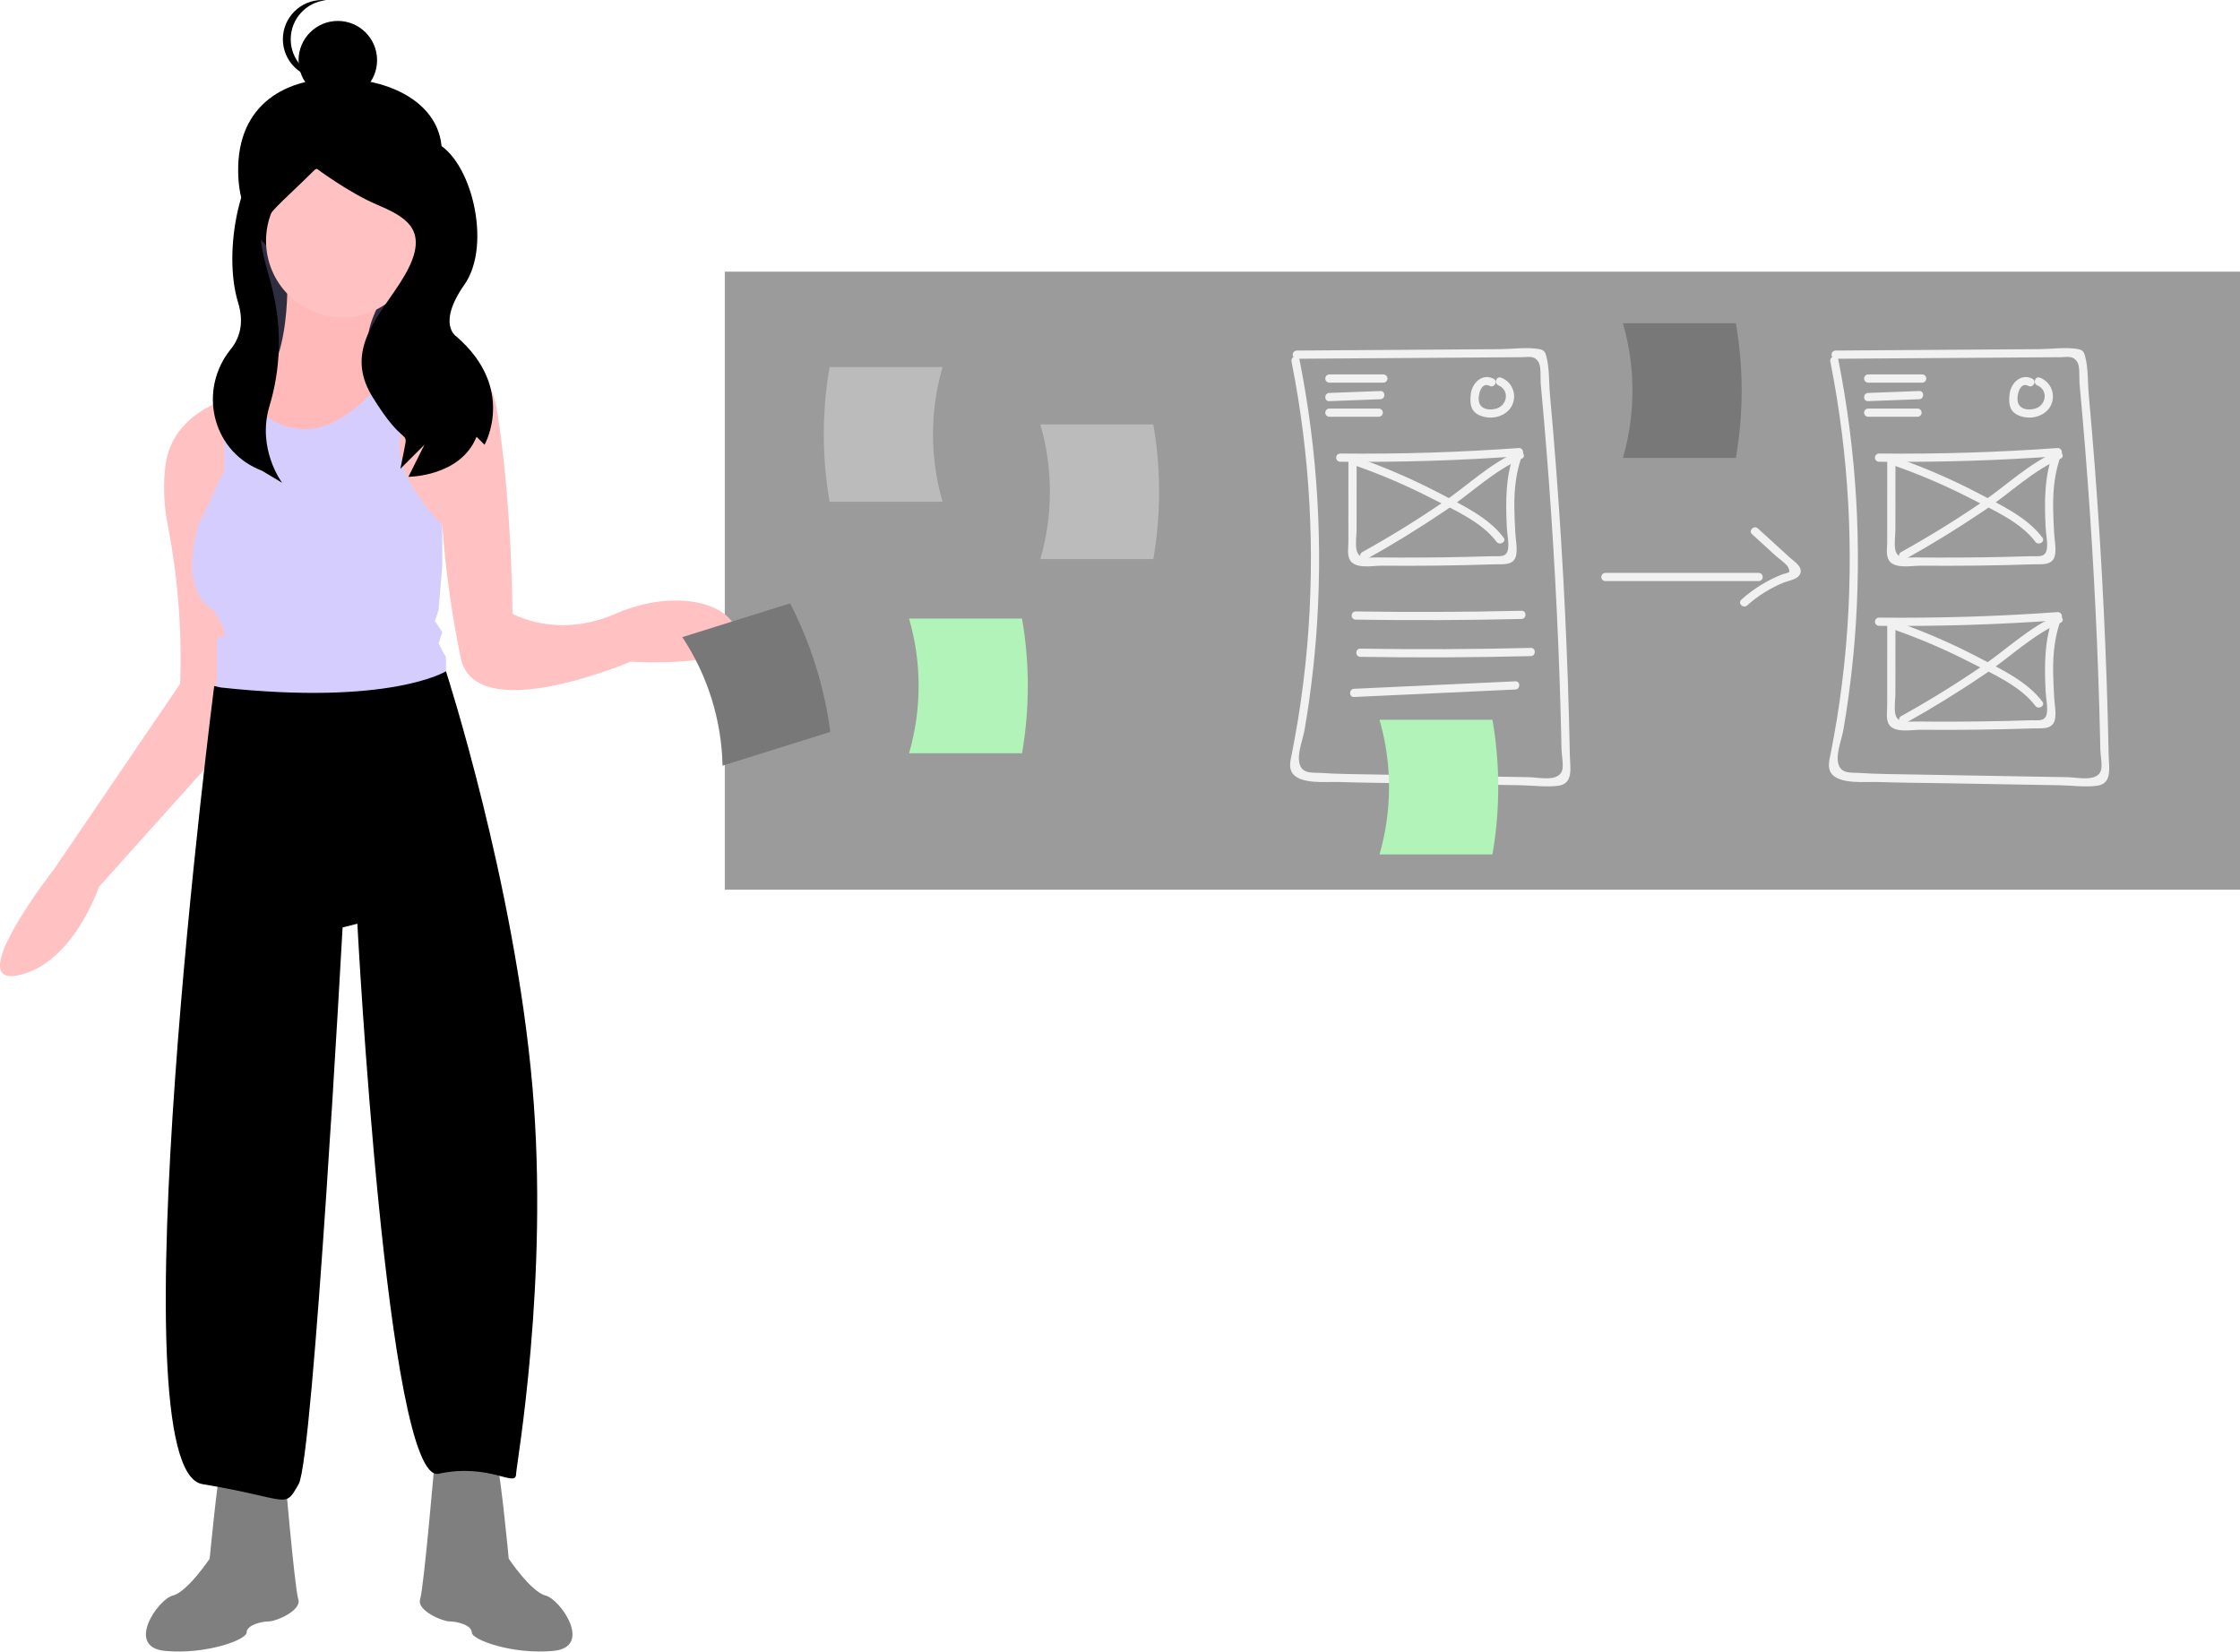
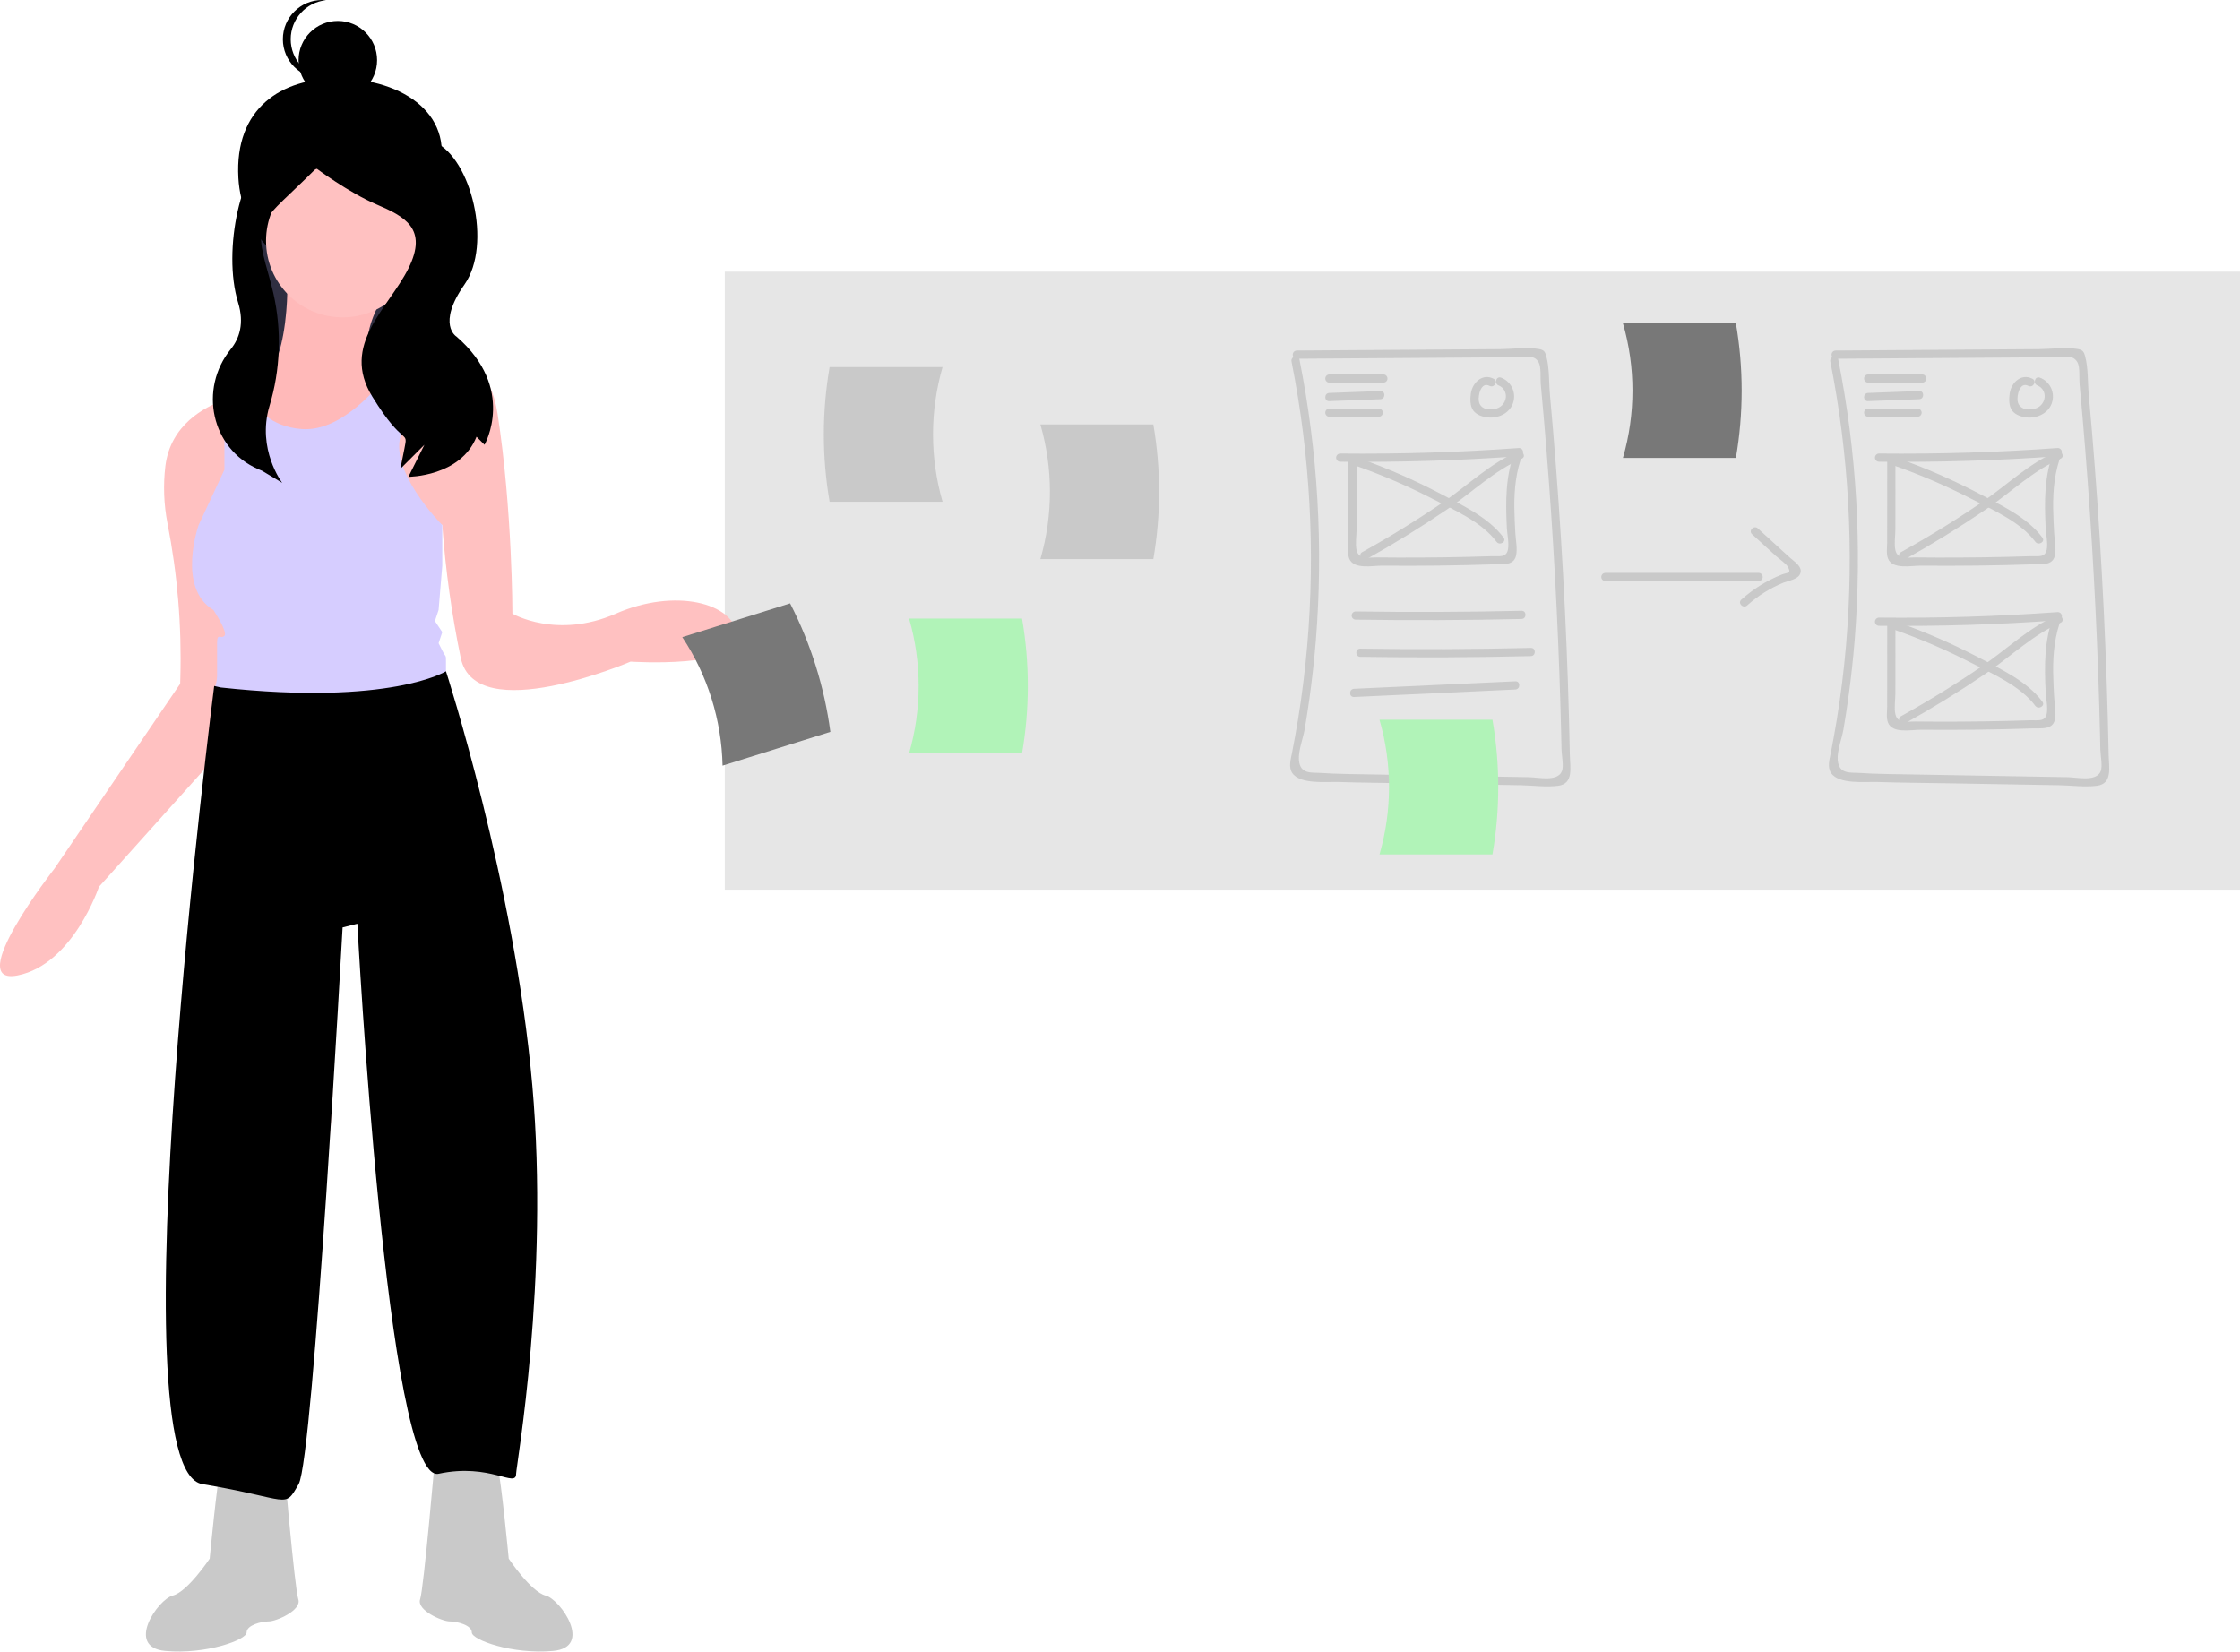
<svg xmlns="http://www.w3.org/2000/svg" width="819px" height="604px" viewBox="0 0 819 604" version="1.1">
  <g id="06-Create-Profile" stroke="none" stroke-width="1" fill="none" fill-rule="evenodd">
-     <g id="Cover2.svg" transform="translate(-735, -503)" fill-rule="nonzero">
-       <g id="Cover2" transform="translate(735, 503)">
+     <g id="Cover2.svg" transform="translate(-115, -54)" fill-rule="nonzero">
+       <g id="Cover2" transform="translate(115, 54)">
        <g id="Board" transform="translate(265, 99.33763)">
-           <rect id="Rectangle" fill="#9B9B9B" x="0" y="0" width="554" height="226" />
-           <path d="M79.621,84.134 L38.317,84.134 C35.499,67.84 35.499,51.182 38.317,34.888 L79.621,34.888 C74.968,50.974 74.968,68.049 79.621,84.134 L79.621,84.134 Z" id="Path" fill="#BBBBBB" />
-           <path d="M115.379,105.112 L156.683,105.112 C159.501,88.818 159.501,72.16 156.683,55.866 L115.379,55.866 C120.032,71.951 120.032,89.026 115.379,105.112 Z" id="Path" fill="#BBBBBB" />
-           <path d="M207.214,32.865 C213.998,67.046 215.929,102.013 212.951,136.733 C212.168,145.774 211.049,154.776 209.596,163.74 C208.933,167.815 208.177,171.871 207.401,175.926 C206.957,178.25 206.024,181.143 207.485,183.33 C210.331,187.589 220.082,186.478 224.38,186.617 C233.319,186.906 242.272,186.955 251.215,187.111 L278.12,187.58 L291.074,187.806 C295.488,187.883 300.322,188.568 304.701,188.003 C310.464,187.26 309.06,181.225 308.973,176.74 C308.8,167.876 308.564,159.013 308.264,150.151 C307.075,115.034 304.886,79.97 301.697,44.959 C301.291,40.492 301.545,35.148 300.341,30.829 C299.855,29.083 299.371,28.578 297.475,28.265 C293.131,27.546 287.955,28.303 283.56,28.334 L268.866,28.436 L209.107,28.852 C208.299,28.88 207.658,29.543 207.658,30.352 C207.658,31.16 208.299,31.824 209.107,31.852 L258.089,31.511 L279.642,31.361 L291.398,31.279 C293.814,31.262 296.072,30.531 297.587,33.189 C298.546,34.871 298.153,39.077 298.336,41.035 C301.263,72.423 303.386,103.873 304.705,135.384 C305.034,143.259 305.314,151.135 305.543,159.013 C305.638,162.295 305.725,165.578 305.803,168.861 C305.849,170.831 305.893,172.801 305.933,174.771 C305.975,176.802 306.816,180.784 306.078,182.65 C304.505,186.63 297.493,184.918 294.063,184.859 L282.106,184.65 L258.191,184.232 L234.275,183.815 C230.321,183.746 226.362,183.716 222.411,183.547 C221.1,183.491 219.787,183.429 218.478,183.335 C214.58,183.058 210.383,183.979 209.92,178.592 C209.634,175.267 211.452,170.682 212.02,167.356 C212.661,163.601 213.244,159.835 213.768,156.061 C214.747,149.009 215.528,141.934 216.11,134.835 C218.856,100.466 216.836,65.883 210.107,32.067 C209.733,30.175 206.84,30.976 207.214,32.865 L207.214,32.865 Z" id="Path" fill="#F1F1F1" />
-           <path d="M404.214,32.865 C410.998,67.046 412.929,102.013 409.951,136.733 C409.168,145.774 408.049,154.776 406.596,163.74 C405.933,167.815 405.177,171.871 404.401,175.926 C403.957,178.25 403.024,181.143 404.485,183.33 C407.331,187.589 417.082,186.478 421.38,186.617 C430.319,186.906 439.272,186.955 448.215,187.111 L475.12,187.58 L488.074,187.806 C492.488,187.883 497.322,188.568 501.701,188.003 C507.464,187.26 506.06,181.225 505.973,176.74 C505.8,167.876 505.564,159.013 505.264,150.151 C504.075,115.034 501.886,79.97 498.697,44.959 C498.291,40.492 498.545,35.148 497.341,30.829 C496.855,29.083 496.371,28.578 494.475,28.265 C490.131,27.546 484.955,28.303 480.56,28.334 L465.866,28.436 L406.107,28.852 C405.299,28.88 404.658,29.543 404.658,30.352 C404.658,31.16 405.299,31.824 406.107,31.852 L455.089,31.511 L476.642,31.361 L488.398,31.279 C490.814,31.262 493.072,30.531 494.587,33.189 C495.546,34.871 495.153,39.077 495.336,41.035 C498.263,72.423 500.386,103.873 501.705,135.384 C502.034,143.259 502.314,151.135 502.543,159.013 C502.638,162.295 502.725,165.578 502.803,168.861 C502.849,170.831 502.893,172.801 502.933,174.771 C502.975,176.802 503.816,180.784 503.078,182.65 C501.505,186.63 494.493,184.918 491.063,184.859 L479.106,184.65 L455.191,184.232 L431.275,183.815 C427.321,183.746 423.362,183.716 419.411,183.547 C418.1,183.491 416.787,183.429 415.478,183.335 C411.58,183.058 407.383,183.979 406.92,178.592 C406.634,175.267 408.452,170.682 409.02,167.356 C409.661,163.601 410.244,159.835 410.768,156.061 C411.747,149.009 412.528,141.934 413.11,134.835 C415.856,100.466 413.836,65.883 407.107,32.067 C406.733,30.175 403.84,30.976 404.214,32.865 L404.214,32.865 Z" id="Path" fill="#F1F1F1" />
-           <path d="M221.008,40.587 L240.85,40.587 C241.659,40.559 242.299,39.895 242.299,39.087 C242.299,38.278 241.659,37.615 240.85,37.587 L221.008,37.587 C220.2,37.615 219.559,38.278 219.559,39.087 C219.559,39.895 220.2,40.559 221.008,40.587 L221.008,40.587 Z" id="Path" fill="#F1F1F1" />
-           <path d="M221.007,47.354 L239.71,46.647 C241.634,46.574 241.644,43.574 239.71,43.647 L221.007,44.354 C219.082,44.427 219.073,47.427 221.007,47.354 Z" id="Path" fill="#F1F1F1" />
-           <path d="M221.008,53.059 L239.15,53.059 C239.958,53.031 240.599,52.368 240.599,51.559 C240.599,50.75 239.958,50.087 239.15,50.059 L221.008,50.059 C220.2,50.087 219.559,50.75 219.559,51.559 C219.559,52.368 220.2,53.031 221.008,53.059 L221.008,53.059 Z" id="Path" fill="#F1F1F1" />
-           <path d="M281.127,39.178 C277.055,37.053 273.359,40.547 272.786,44.539 C272.505,46.491 272.445,49.159 273.688,50.817 C274.958,52.51 277.401,53.22 279.429,53.345 C283.301,53.584 287.422,51.424 288.374,47.458 C289.304,43.812 287.33,40.052 283.8,38.747 C281.972,38.114 281.187,41.011 283.003,41.64 C284.732,42.359 285.778,44.134 285.57,45.995 C285.325,48.136 283.687,49.854 281.56,50.201 C279.084,50.77 276.182,50.159 275.704,47.366 C275.345,45.276 276.48,40.134 279.613,41.769 C281.322,42.661 282.841,40.073 281.127,39.178 L281.127,39.178 Z" id="Path" fill="#F1F1F1" />
-           <path d="M418.008,40.587 L437.85,40.587 C438.659,40.559 439.299,39.895 439.299,39.087 C439.299,38.278 438.659,37.615 437.85,37.587 L418.008,37.587 C417.2,37.615 416.559,38.278 416.559,39.087 C416.559,39.895 417.2,40.559 418.008,40.587 L418.008,40.587 Z" id="Path" fill="#F1F1F1" />
-           <path d="M418.007,47.354 L436.71,46.647 C438.634,46.574 438.644,43.574 436.71,43.647 L418.007,44.354 C416.082,44.427 416.073,47.427 418.007,47.354 Z" id="Path" fill="#F1F1F1" />
-           <path d="M418.008,53.059 L436.15,53.059 C436.958,53.031 437.599,52.368 437.599,51.559 C437.599,50.75 436.958,50.087 436.15,50.059 L418.008,50.059 C417.2,50.087 416.559,50.75 416.559,51.559 C416.559,52.368 417.2,53.031 418.008,53.059 L418.008,53.059 Z" id="Path" fill="#F1F1F1" />
-           <path d="M478.127,39.178 C474.055,37.053 470.359,40.547 469.786,44.539 C469.505,46.491 469.445,49.159 470.688,50.817 C471.958,52.51 474.401,53.22 476.429,53.345 C480.301,53.584 484.422,51.424 485.374,47.458 C486.304,43.812 484.33,40.052 480.8,38.747 C478.972,38.114 478.187,41.011 480.003,41.64 C481.732,42.359 482.778,44.134 482.57,45.995 C482.325,48.136 480.687,49.854 478.56,50.201 C476.084,50.77 473.182,50.159 472.704,47.366 C472.345,45.276 473.48,40.134 476.613,41.769 C478.322,42.661 479.841,40.073 478.127,39.178 L478.127,39.178 Z" id="Path" fill="#F1F1F1" />
-           <path d="M224.976,69.511 C246.802,69.74 268.605,69.066 290.386,67.489 L288.939,65.59 C285.374,74.624 285.472,84.146 285.945,93.703 C286.063,96.097 286.814,99.326 286.329,101.698 C285.718,104.68 283.04,103.967 280.378,104.053 C274.513,104.243 268.647,104.379 262.779,104.462 C257.238,104.54 251.697,104.571 246.155,104.554 C243.547,104.546 240.939,104.528 238.331,104.499 C235.269,104.465 231.788,105.354 230.997,101.807 C230.491,99.535 231.001,96.546 231.002,94.21 L231.008,85.663 L231.019,68.569 C230.991,67.761 230.328,67.12 229.519,67.12 C228.711,67.12 228.047,67.761 228.019,68.569 L228.005,89.462 L227.999,98.958 C227.998,100.844 227.606,103.123 228.31,104.914 C229.93,109.033 236.931,107.488 240.287,107.519 C247.132,107.582 253.978,107.571 260.824,107.488 C267.669,107.405 274.513,107.249 281.355,107.021 C284.303,106.923 288.382,107.594 289.276,103.958 C289.903,101.41 289.172,98.086 289.038,95.486 C288.886,92.517 288.722,89.549 288.682,86.576 C288.589,79.635 289.269,72.883 291.832,66.388 C291.954,65.937 291.859,65.455 291.576,65.083 C291.293,64.711 290.853,64.492 290.386,64.489 C268.616,66.066 246.813,66.74 224.976,66.511 C224.168,66.539 223.527,67.202 223.527,68.011 C223.527,68.819 224.168,69.483 224.976,69.511 L224.976,69.511 Z" id="Path" fill="#F1F1F1" />
-           <path d="M231.196,71.141 C240.539,74.447 249.647,78.381 258.46,82.914 C266.366,87 276.717,91.464 282.158,98.766 C283.298,100.297 285.903,98.803 284.748,97.252 C279.192,89.795 269.626,85.407 261.591,81.168 C252.047,76.16 242.156,71.842 231.994,68.248 C230.172,67.599 229.388,70.497 231.196,71.141 L231.196,71.141 Z" id="Path" fill="#F1F1F1" />
-           <path d="M289.876,65.798 C279.962,70.038 271.563,78.205 262.704,84.257 C253.114,90.808 243.239,96.905 233.079,102.547 C231.393,103.488 232.904,106.08 234.593,105.137 C244.732,99.475 254.607,93.379 264.218,86.848 C273.076,80.797 281.479,72.627 291.39,68.389 C293.16,67.632 291.633,65.047 289.876,65.798 L289.876,65.798 Z" id="Path" fill="#F1F1F1" />
-           <path d="M421.976,69.511 C443.802,69.74 465.605,69.066 487.386,67.489 L485.939,65.59 C482.374,74.624 482.472,84.146 482.945,93.703 C483.063,96.097 483.814,99.326 483.329,101.698 C482.718,104.68 480.04,103.967 477.378,104.053 C471.513,104.243 465.647,104.379 459.779,104.462 C454.238,104.54 448.697,104.571 443.155,104.554 C440.547,104.546 437.939,104.528 435.331,104.499 C432.269,104.465 428.788,105.354 427.997,101.807 C427.491,99.535 428.001,96.546 428.002,94.21 L428.008,85.663 L428.019,68.569 C427.991,67.761 427.328,67.12 426.519,67.12 C425.711,67.12 425.047,67.761 425.019,68.569 L425.005,89.462 L424.999,98.958 C424.998,100.844 424.606,103.123 425.31,104.914 C426.93,109.033 433.931,107.488 437.287,107.519 C444.132,107.582 450.978,107.571 457.824,107.488 C464.669,107.405 471.513,107.249 478.355,107.021 C481.303,106.923 485.382,107.594 486.276,103.958 C486.903,101.41 486.172,98.086 486.038,95.486 C485.886,92.517 485.722,89.549 485.682,86.576 C485.589,79.635 486.269,72.883 488.832,66.388 C488.954,65.937 488.859,65.455 488.576,65.083 C488.293,64.711 487.853,64.492 487.386,64.489 C465.616,66.066 443.813,66.74 421.976,66.511 C421.168,66.539 420.527,67.202 420.527,68.011 C420.527,68.819 421.168,69.483 421.976,69.511 L421.976,69.511 Z" id="Path" fill="#F1F1F1" />
-           <path d="M428.196,71.141 C437.539,74.447 446.647,78.381 455.46,82.914 C463.366,87 473.717,91.464 479.158,98.766 C480.298,100.297 482.903,98.803 481.748,97.252 C476.192,89.795 466.626,85.407 458.591,81.168 C449.047,76.16 439.156,71.842 428.994,68.248 C427.172,67.599 426.388,70.497 428.196,71.141 L428.196,71.141 Z" id="Path" fill="#F1F1F1" />
-           <path d="M486.876,65.798 C476.962,70.038 468.563,78.205 459.704,84.257 C450.114,90.808 440.239,96.905 430.079,102.547 C428.393,103.488 429.904,106.08 431.593,105.137 C441.732,99.475 451.607,93.379 461.218,86.848 C470.076,80.797 478.479,72.627 488.39,68.389 C490.16,67.632 488.633,65.047 486.876,65.798 L486.876,65.798 Z" id="Path" fill="#F1F1F1" />
-           <path d="M421.976,129.511 C443.802,129.74 465.605,129.066 487.386,127.489 L485.939,125.59 C482.374,134.624 482.472,144.146 482.945,153.703 C483.063,156.097 483.814,159.326 483.329,161.698 C482.718,164.68 480.04,163.967 477.378,164.053 C471.513,164.243 465.647,164.379 459.779,164.462 C454.238,164.54 448.697,164.571 443.155,164.554 C440.547,164.546 437.939,164.528 435.331,164.499 C432.269,164.465 428.788,165.354 427.997,161.807 C427.491,159.535 428.001,156.546 428.002,154.21 L428.008,145.663 L428.019,128.569 C427.991,127.761 427.328,127.12 426.519,127.12 C425.711,127.12 425.047,127.761 425.019,128.569 L425.005,149.462 L424.999,158.958 C424.998,160.844 424.606,163.123 425.31,164.914 C426.93,169.033 433.931,167.488 437.287,167.519 C444.132,167.582 450.978,167.571 457.824,167.488 C464.669,167.405 471.513,167.249 478.355,167.021 C481.303,166.923 485.382,167.594 486.276,163.958 C486.903,161.41 486.172,158.086 486.038,155.486 C485.886,152.517 485.722,149.549 485.682,146.576 C485.589,139.636 486.269,132.883 488.832,126.388 C488.954,125.937 488.859,125.455 488.576,125.083 C488.293,124.711 487.853,124.492 487.386,124.489 C465.616,126.066 443.813,126.74 421.976,126.511 C421.168,126.539 420.527,127.202 420.527,128.011 C420.527,128.819 421.168,129.483 421.976,129.511 L421.976,129.511 Z" id="Path" fill="#F1F1F1" />
-           <path d="M428.196,131.141 C437.539,134.447 446.647,138.381 455.46,142.914 C463.366,147 473.717,151.464 479.158,158.766 C480.298,160.297 482.903,158.803 481.748,157.252 C476.192,149.795 466.626,145.407 458.591,141.168 C449.047,136.16 439.156,131.842 428.994,128.248 C427.172,127.599 426.388,130.497 428.196,131.141 Z" id="Path" fill="#F1F1F1" />
-           <path d="M486.876,125.798 C476.962,130.038 468.563,138.205 459.704,144.257 C450.114,150.808 440.239,156.905 430.079,162.547 C428.393,163.488 429.904,166.08 431.593,165.137 C441.732,159.475 451.607,153.379 461.218,146.848 C470.076,140.797 478.479,132.627 488.39,128.389 C490.16,127.632 488.633,125.047 486.876,125.798 L486.876,125.798 Z" id="Path" fill="#F1F1F1" />
-           <path d="M230.647,127.249 C250.87,127.557 271.092,127.476 291.313,127.007 C293.24,126.963 293.247,123.963 291.313,124.007 C271.093,124.476 250.871,124.557 230.647,124.249 C229.839,124.277 229.198,124.941 229.198,125.749 C229.198,126.558 229.839,127.221 230.647,127.249 Z" id="Path" fill="#F1F1F1" />
-           <path d="M232.348,140.851 C253.137,141.182 273.926,141.093 294.714,140.583 C296.641,140.536 296.649,137.535 294.714,137.583 C273.928,138.093 253.14,138.182 232.348,137.851 C230.417,137.82 230.416,140.82 232.348,140.851 Z" id="Path" fill="#F1F1F1" />
-           <path d="M230.072,155.537 L289.038,152.799 C290.96,152.709 290.971,149.709 289.038,149.799 L230.072,152.537 C228.15,152.626 228.139,155.627 230.072,155.537 Z" id="Path" fill="#F1F1F1" />
-           <path d="M321.921,113.154 L378.047,113.154 C378.855,113.126 379.496,112.462 379.496,111.654 C379.496,110.845 378.855,110.182 378.047,110.154 L321.921,110.154 C321.113,110.182 320.472,110.845 320.472,111.654 C320.472,112.462 321.113,113.126 321.921,113.154 L321.921,113.154 Z" id="Path" fill="#F1F1F1" />
-           <path d="M375.588,96.002 L384.357,104.006 C385.36,104.921 388.119,106.811 388.742,108.008 C390.03,110.483 388.646,109.918 386.438,110.776 C381.014,112.934 376.015,116.038 371.675,119.943 C370.223,121.222 372.352,123.337 373.796,122.064 C377.755,118.507 382.302,115.665 387.236,113.668 C389.005,112.969 392.361,112.559 393.202,110.452 C394.23,107.873 390.954,105.97 389.402,104.553 L377.71,93.881 C376.286,92.581 374.159,94.697 375.588,96.002 L375.588,96.002 Z" id="Path" fill="#F1F1F1" />
+           <rect id="Rectangle" fill="#E6E6E6" x="0" y="0" width="554" height="226" />
+           <path d="M79.621,84.134 L38.317,84.134 C35.499,67.84 35.499,51.182 38.317,34.888 L79.621,34.888 C74.968,50.974 74.968,68.049 79.621,84.134 L79.621,84.134 Z" id="Path" fill="#C9C9C9" />
+           <path d="M115.379,105.112 L156.683,105.112 C159.501,88.818 159.501,72.16 156.683,55.866 L115.379,55.866 C120.032,71.951 120.032,89.026 115.379,105.112 Z" id="Path" fill="#C9C9C9" />
+           <path d="M207.214,32.865 C213.998,67.046 215.929,102.013 212.951,136.733 C212.168,145.774 211.049,154.776 209.596,163.74 C208.933,167.815 208.177,171.871 207.401,175.926 C206.957,178.25 206.024,181.143 207.485,183.33 C210.331,187.589 220.082,186.478 224.38,186.617 C233.319,186.906 242.272,186.955 251.215,187.111 L278.12,187.58 L291.074,187.806 C295.488,187.883 300.322,188.568 304.701,188.003 C310.464,187.26 309.06,181.225 308.973,176.74 C308.8,167.876 308.564,159.013 308.264,150.151 C307.075,115.034 304.886,79.97 301.697,44.959 C301.291,40.492 301.545,35.148 300.341,30.829 C299.855,29.083 299.371,28.578 297.475,28.265 C293.131,27.546 287.955,28.303 283.56,28.334 L268.866,28.436 L209.107,28.852 C208.299,28.88 207.658,29.543 207.658,30.352 C207.658,31.16 208.299,31.824 209.107,31.852 L258.089,31.511 L279.642,31.361 L291.398,31.279 C293.814,31.262 296.072,30.531 297.587,33.189 C298.546,34.871 298.153,39.077 298.336,41.035 C301.263,72.423 303.386,103.873 304.705,135.384 C305.034,143.259 305.314,151.135 305.543,159.013 C305.638,162.295 305.725,165.578 305.803,168.861 C305.849,170.831 305.893,172.801 305.933,174.771 C305.975,176.802 306.816,180.784 306.078,182.65 C304.505,186.63 297.493,184.918 294.063,184.859 L282.106,184.65 L258.191,184.232 L234.275,183.815 C230.321,183.746 226.362,183.716 222.411,183.547 C221.1,183.491 219.787,183.429 218.478,183.335 C214.58,183.058 210.383,183.979 209.92,178.592 C209.634,175.267 211.452,170.682 212.02,167.356 C212.661,163.601 213.244,159.835 213.768,156.061 C214.747,149.009 215.528,141.934 216.11,134.835 C218.856,100.466 216.836,65.883 210.107,32.067 C209.733,30.175 206.84,30.976 207.214,32.865 L207.214,32.865 Z" id="Path" fill="#C9C9C9" />
+           <path d="M404.214,32.865 C410.998,67.046 412.929,102.013 409.951,136.733 C409.168,145.774 408.049,154.776 406.596,163.74 C405.933,167.815 405.177,171.871 404.401,175.926 C403.957,178.25 403.024,181.143 404.485,183.33 C407.331,187.589 417.082,186.478 421.38,186.617 C430.319,186.906 439.272,186.955 448.215,187.111 L475.12,187.58 L488.074,187.806 C492.488,187.883 497.322,188.568 501.701,188.003 C507.464,187.26 506.06,181.225 505.973,176.74 C505.8,167.876 505.564,159.013 505.264,150.151 C504.075,115.034 501.886,79.97 498.697,44.959 C498.291,40.492 498.545,35.148 497.341,30.829 C496.855,29.083 496.371,28.578 494.475,28.265 C490.131,27.546 484.955,28.303 480.56,28.334 L465.866,28.436 L406.107,28.852 C405.299,28.88 404.658,29.543 404.658,30.352 C404.658,31.16 405.299,31.824 406.107,31.852 L455.089,31.511 L476.642,31.361 L488.398,31.279 C490.814,31.262 493.072,30.531 494.587,33.189 C495.546,34.871 495.153,39.077 495.336,41.035 C498.263,72.423 500.386,103.873 501.705,135.384 C502.034,143.259 502.314,151.135 502.543,159.013 C502.638,162.295 502.725,165.578 502.803,168.861 C502.849,170.831 502.893,172.801 502.933,174.771 C502.975,176.802 503.816,180.784 503.078,182.65 C501.505,186.63 494.493,184.918 491.063,184.859 L479.106,184.65 L455.191,184.232 L431.275,183.815 C427.321,183.746 423.362,183.716 419.411,183.547 C418.1,183.491 416.787,183.429 415.478,183.335 C411.58,183.058 407.383,183.979 406.92,178.592 C406.634,175.267 408.452,170.682 409.02,167.356 C409.661,163.601 410.244,159.835 410.768,156.061 C411.747,149.009 412.528,141.934 413.11,134.835 C415.856,100.466 413.836,65.883 407.107,32.067 C406.733,30.175 403.84,30.976 404.214,32.865 L404.214,32.865 Z" id="Path" fill="#C9C9C9" />
+           <path d="M221.008,40.587 L240.85,40.587 C241.659,40.559 242.299,39.895 242.299,39.087 C242.299,38.278 241.659,37.615 240.85,37.587 L221.008,37.587 C220.2,37.615 219.559,38.278 219.559,39.087 C219.559,39.895 220.2,40.559 221.008,40.587 L221.008,40.587 Z" id="Path" fill="#C9C9C9" />
+           <path d="M221.007,47.354 L239.71,46.647 C241.634,46.574 241.644,43.574 239.71,43.647 L221.007,44.354 C219.082,44.427 219.073,47.427 221.007,47.354 Z" id="Path" fill="#C9C9C9" />
+           <path d="M221.008,53.059 L239.15,53.059 C239.958,53.031 240.599,52.368 240.599,51.559 C240.599,50.75 239.958,50.087 239.15,50.059 L221.008,50.059 C220.2,50.087 219.559,50.75 219.559,51.559 C219.559,52.368 220.2,53.031 221.008,53.059 L221.008,53.059 Z" id="Path" fill="#C9C9C9" />
+           <path d="M281.127,39.178 C277.055,37.053 273.359,40.547 272.786,44.539 C272.505,46.491 272.445,49.159 273.688,50.817 C274.958,52.51 277.401,53.22 279.429,53.345 C283.301,53.584 287.422,51.424 288.374,47.458 C289.304,43.812 287.33,40.052 283.8,38.747 C281.972,38.114 281.187,41.011 283.003,41.64 C284.732,42.359 285.778,44.134 285.57,45.995 C285.325,48.136 283.687,49.854 281.56,50.201 C279.084,50.77 276.182,50.159 275.704,47.366 C275.345,45.276 276.48,40.134 279.613,41.769 C281.322,42.661 282.841,40.073 281.127,39.178 L281.127,39.178 Z" id="Path" fill="#C9C9C9" />
+           <path d="M418.008,40.587 L437.85,40.587 C438.659,40.559 439.299,39.895 439.299,39.087 C439.299,38.278 438.659,37.615 437.85,37.587 L418.008,37.587 C417.2,37.615 416.559,38.278 416.559,39.087 C416.559,39.895 417.2,40.559 418.008,40.587 L418.008,40.587 Z" id="Path" fill="#C9C9C9" />
+           <path d="M418.007,47.354 L436.71,46.647 C438.634,46.574 438.644,43.574 436.71,43.647 L418.007,44.354 C416.082,44.427 416.073,47.427 418.007,47.354 Z" id="Path" fill="#C9C9C9" />
+           <path d="M418.008,53.059 L436.15,53.059 C436.958,53.031 437.599,52.368 437.599,51.559 C437.599,50.75 436.958,50.087 436.15,50.059 L418.008,50.059 C417.2,50.087 416.559,50.75 416.559,51.559 C416.559,52.368 417.2,53.031 418.008,53.059 L418.008,53.059 Z" id="Path" fill="#C9C9C9" />
+           <path d="M478.127,39.178 C474.055,37.053 470.359,40.547 469.786,44.539 C469.505,46.491 469.445,49.159 470.688,50.817 C471.958,52.51 474.401,53.22 476.429,53.345 C480.301,53.584 484.422,51.424 485.374,47.458 C486.304,43.812 484.33,40.052 480.8,38.747 C478.972,38.114 478.187,41.011 480.003,41.64 C481.732,42.359 482.778,44.134 482.57,45.995 C482.325,48.136 480.687,49.854 478.56,50.201 C476.084,50.77 473.182,50.159 472.704,47.366 C472.345,45.276 473.48,40.134 476.613,41.769 C478.322,42.661 479.841,40.073 478.127,39.178 L478.127,39.178 Z" id="Path" fill="#C9C9C9" />
+           <path d="M224.976,69.511 C246.802,69.74 268.605,69.066 290.386,67.489 L288.939,65.59 C285.374,74.624 285.472,84.146 285.945,93.703 C286.063,96.097 286.814,99.326 286.329,101.698 C285.718,104.68 283.04,103.967 280.378,104.053 C274.513,104.243 268.647,104.379 262.779,104.462 C257.238,104.54 251.697,104.571 246.155,104.554 C243.547,104.546 240.939,104.528 238.331,104.499 C235.269,104.465 231.788,105.354 230.997,101.807 C230.491,99.535 231.001,96.546 231.002,94.21 L231.008,85.663 L231.019,68.569 C230.991,67.761 230.328,67.12 229.519,67.12 C228.711,67.12 228.047,67.761 228.019,68.569 L228.005,89.462 L227.999,98.958 C227.998,100.844 227.606,103.123 228.31,104.914 C229.93,109.033 236.931,107.488 240.287,107.519 C247.132,107.582 253.978,107.571 260.824,107.488 C267.669,107.405 274.513,107.249 281.355,107.021 C284.303,106.923 288.382,107.594 289.276,103.958 C289.903,101.41 289.172,98.086 289.038,95.486 C288.886,92.517 288.722,89.549 288.682,86.576 C288.589,79.635 289.269,72.883 291.832,66.388 C291.954,65.937 291.859,65.455 291.576,65.083 C291.293,64.711 290.853,64.492 290.386,64.489 C268.616,66.066 246.813,66.74 224.976,66.511 C224.168,66.539 223.527,67.202 223.527,68.011 C223.527,68.819 224.168,69.483 224.976,69.511 L224.976,69.511 Z" id="Path" fill="#C9C9C9" />
+           <path d="M231.196,71.141 C240.539,74.447 249.647,78.381 258.46,82.914 C266.366,87 276.717,91.464 282.158,98.766 C283.298,100.297 285.903,98.803 284.748,97.252 C279.192,89.795 269.626,85.407 261.591,81.168 C252.047,76.16 242.156,71.842 231.994,68.248 C230.172,67.599 229.388,70.497 231.196,71.141 L231.196,71.141 Z" id="Path" fill="#C9C9C9" />
+           <path d="M289.876,65.798 C279.962,70.038 271.563,78.205 262.704,84.257 C253.114,90.808 243.239,96.905 233.079,102.547 C231.393,103.488 232.904,106.08 234.593,105.137 C244.732,99.475 254.607,93.379 264.218,86.848 C273.076,80.797 281.479,72.627 291.39,68.389 C293.16,67.632 291.633,65.047 289.876,65.798 L289.876,65.798 Z" id="Path" fill="#C9C9C9" />
+           <path d="M421.976,69.511 C443.802,69.74 465.605,69.066 487.386,67.489 L485.939,65.59 C482.374,74.624 482.472,84.146 482.945,93.703 C483.063,96.097 483.814,99.326 483.329,101.698 C482.718,104.68 480.04,103.967 477.378,104.053 C471.513,104.243 465.647,104.379 459.779,104.462 C454.238,104.54 448.697,104.571 443.155,104.554 C440.547,104.546 437.939,104.528 435.331,104.499 C432.269,104.465 428.788,105.354 427.997,101.807 C427.491,99.535 428.001,96.546 428.002,94.21 L428.008,85.663 L428.019,68.569 C427.991,67.761 427.328,67.12 426.519,67.12 C425.711,67.12 425.047,67.761 425.019,68.569 L425.005,89.462 L424.999,98.958 C424.998,100.844 424.606,103.123 425.31,104.914 C426.93,109.033 433.931,107.488 437.287,107.519 C444.132,107.582 450.978,107.571 457.824,107.488 C464.669,107.405 471.513,107.249 478.355,107.021 C481.303,106.923 485.382,107.594 486.276,103.958 C486.903,101.41 486.172,98.086 486.038,95.486 C485.886,92.517 485.722,89.549 485.682,86.576 C485.589,79.635 486.269,72.883 488.832,66.388 C488.954,65.937 488.859,65.455 488.576,65.083 C488.293,64.711 487.853,64.492 487.386,64.489 C465.616,66.066 443.813,66.74 421.976,66.511 C421.168,66.539 420.527,67.202 420.527,68.011 C420.527,68.819 421.168,69.483 421.976,69.511 L421.976,69.511 Z" id="Path" fill="#C9C9C9" />
+           <path d="M428.196,71.141 C437.539,74.447 446.647,78.381 455.46,82.914 C463.366,87 473.717,91.464 479.158,98.766 C480.298,100.297 482.903,98.803 481.748,97.252 C476.192,89.795 466.626,85.407 458.591,81.168 C449.047,76.16 439.156,71.842 428.994,68.248 C427.172,67.599 426.388,70.497 428.196,71.141 L428.196,71.141 Z" id="Path" fill="#C9C9C9" />
+           <path d="M486.876,65.798 C476.962,70.038 468.563,78.205 459.704,84.257 C450.114,90.808 440.239,96.905 430.079,102.547 C428.393,103.488 429.904,106.08 431.593,105.137 C441.732,99.475 451.607,93.379 461.218,86.848 C470.076,80.797 478.479,72.627 488.39,68.389 C490.16,67.632 488.633,65.047 486.876,65.798 L486.876,65.798 Z" id="Path" fill="#C9C9C9" />
+           <path d="M421.976,129.511 C443.802,129.74 465.605,129.066 487.386,127.489 L485.939,125.59 C482.374,134.624 482.472,144.146 482.945,153.703 C483.063,156.097 483.814,159.326 483.329,161.698 C482.718,164.68 480.04,163.967 477.378,164.053 C471.513,164.243 465.647,164.379 459.779,164.462 C454.238,164.54 448.697,164.571 443.155,164.554 C440.547,164.546 437.939,164.528 435.331,164.499 C432.269,164.465 428.788,165.354 427.997,161.807 C427.491,159.535 428.001,156.546 428.002,154.21 L428.008,145.663 L428.019,128.569 C427.991,127.761 427.328,127.12 426.519,127.12 C425.711,127.12 425.047,127.761 425.019,128.569 L425.005,149.462 L424.999,158.958 C424.998,160.844 424.606,163.123 425.31,164.914 C426.93,169.033 433.931,167.488 437.287,167.519 C444.132,167.582 450.978,167.571 457.824,167.488 C464.669,167.405 471.513,167.249 478.355,167.021 C481.303,166.923 485.382,167.594 486.276,163.958 C486.903,161.41 486.172,158.086 486.038,155.486 C485.886,152.517 485.722,149.549 485.682,146.576 C485.589,139.636 486.269,132.883 488.832,126.388 C488.954,125.937 488.859,125.455 488.576,125.083 C488.293,124.711 487.853,124.492 487.386,124.489 C465.616,126.066 443.813,126.74 421.976,126.511 C421.168,126.539 420.527,127.202 420.527,128.011 C420.527,128.819 421.168,129.483 421.976,129.511 L421.976,129.511 Z" id="Path" fill="#C9C9C9" />
+           <path d="M428.196,131.141 C437.539,134.447 446.647,138.381 455.46,142.914 C463.366,147 473.717,151.464 479.158,158.766 C480.298,160.297 482.903,158.803 481.748,157.252 C476.192,149.795 466.626,145.407 458.591,141.168 C449.047,136.16 439.156,131.842 428.994,128.248 C427.172,127.599 426.388,130.497 428.196,131.141 Z" id="Path" fill="#C9C9C9" />
+           <path d="M486.876,125.798 C476.962,130.038 468.563,138.205 459.704,144.257 C450.114,150.808 440.239,156.905 430.079,162.547 C428.393,163.488 429.904,166.08 431.593,165.137 C441.732,159.475 451.607,153.379 461.218,146.848 C470.076,140.797 478.479,132.627 488.39,128.389 C490.16,127.632 488.633,125.047 486.876,125.798 L486.876,125.798 Z" id="Path" fill="#C9C9C9" />
+           <path d="M230.647,127.249 C250.87,127.557 271.092,127.476 291.313,127.007 C293.24,126.963 293.247,123.963 291.313,124.007 C271.093,124.476 250.871,124.557 230.647,124.249 C229.839,124.277 229.198,124.941 229.198,125.749 C229.198,126.558 229.839,127.221 230.647,127.249 Z" id="Path" fill="#C9C9C9" />
+           <path d="M232.348,140.851 C253.137,141.182 273.926,141.093 294.714,140.583 C296.641,140.536 296.649,137.535 294.714,137.583 C273.928,138.093 253.14,138.182 232.348,137.851 C230.417,137.82 230.416,140.82 232.348,140.851 Z" id="Path" fill="#C9C9C9" />
+           <path d="M230.072,155.537 L289.038,152.799 C290.96,152.709 290.971,149.709 289.038,149.799 L230.072,152.537 C228.15,152.626 228.139,155.627 230.072,155.537 Z" id="Path" fill="#C9C9C9" />
+           <path d="M321.921,113.154 L378.047,113.154 C378.855,113.126 379.496,112.462 379.496,111.654 C379.496,110.845 378.855,110.182 378.047,110.154 L321.921,110.154 C321.113,110.182 320.472,110.845 320.472,111.654 C320.472,112.462 321.113,113.126 321.921,113.154 L321.921,113.154 Z" id="Path" fill="#C9C9C9" />
+           <path d="M375.588,96.002 L384.357,104.006 C385.36,104.921 388.119,106.811 388.742,108.008 C390.03,110.483 388.646,109.918 386.438,110.776 C381.014,112.934 376.015,116.038 371.675,119.943 C370.223,121.222 372.352,123.337 373.796,122.064 C377.755,118.507 382.302,115.665 387.236,113.668 C389.005,112.969 392.361,112.559 393.202,110.452 C394.23,107.873 390.954,105.97 389.402,104.553 L377.71,93.881 C376.286,92.581 374.159,94.697 375.588,96.002 L375.588,96.002 Z" id="Path" fill="#C9C9C9" />
          <path d="M239.379,213.112 L280.683,213.112 C283.501,196.818 283.501,180.16 280.683,163.866 L239.379,163.866 C244.032,179.951 244.032,197.026 239.379,213.112 L239.379,213.112 Z" id="Path" fill="#B1F3B8" />
          <path d="M67.379,176.112 L108.683,176.112 C111.501,159.818 111.501,143.16 108.683,126.866 L67.379,126.866 C72.032,142.951 72.032,160.026 67.379,176.112 Z" id="Path" fill="#B1F3B8" />
          <path d="M328.379,68.112 L369.683,68.112 C372.501,51.818 372.501,35.16 369.683,18.866 L328.379,18.866 C333.032,34.951 333.032,52.026 328.379,68.112 L328.379,68.112 Z" id="Path" fill="#787878" />
        </g>
        <g id="Woman">
          <rect id="Rectangle" fill="#2F2E41" x="93.519" y="60.228" width="59.473" height="86.672" />
          <path d="M105.013,100.209 C105.013,100.209 107.25,143 87.465,144.755 C73.621,145.982 114.462,183.901 114.462,183.901 L149.558,135.306 C149.558,135.306 123.25,138 140.109,108.308 L105.013,100.209 Z" id="Path" fill="#FFB8B8" />
          <path d="M149.56,135.31 L138.47,150.67 L114.46,183.9 C114.46,183.9 94.41,165.28 87.17,153.72 C84.45,149.37 83.53,146.02 86.17,145.03 C86.182,145.022 86.196,145.019 86.21,145.02 C86.589,144.878 86.987,144.791 87.39,144.76 C87.413,144.755 87.437,144.751 87.46,144.75 C88.613,144.653 89.747,144.397 90.83,143.99 C106.99,137.95 105.01,100.21 105.01,100.21 L140.11,108.31 C128.86,128.12 136.83,133.52 143.38,134.91 C144.818,135.21 146.282,135.364 147.75,135.37 C148.86,135.38 149.56,135.31 149.56,135.31 Z" id="Path" fill="#FFC1C1" opacity="0.1" />
          <path d="M159.877,65.065 C153.451,84.09 143.598,101.425 123.517,101.425 C103.436,101.425 88.289,85.114 87.157,65.065 C85.711,39.446 102.973,28.599 123.517,28.705 C147.787,28.831 167.503,42.487 159.877,65.065 Z" id="Path" fill="#000000" />
          <path d="M73.966,374.231 L83.415,440.375 C83.415,440.375 75.316,480.871 79.365,509.218 L83.415,538.915 L102.313,538.915 L107.713,507.868 C107.713,507.868 113.112,475.471 113.112,460.623 C113.112,460.623 127.961,393.13 118.512,379.631 L73.966,374.231 Z" id="Path" fill="#FFC1C1" />
          <path d="M188.704,370.182 L179.255,440.375 C179.255,440.375 187.355,480.871 183.305,509.218 L179.255,538.915 L160.357,538.915 L154.958,507.868 C154.958,507.868 149.558,475.471 149.558,460.623 C149.558,460.623 134.71,389.08 144.159,375.581 L188.704,370.182 Z" id="Path" fill="#FFC1C1" />
-           <path d="M169.806,534.865 C169.806,534.865 180.605,530.816 181.955,536.215 C183.305,541.615 186.005,569.962 186.005,569.962 C186.005,569.962 194.104,582.11 199.503,583.46 C204.903,584.81 217.052,602.358 202.203,603.708 C187.355,605.058 172.506,599.659 172.506,596.959 C172.506,594.259 167.107,592.909 164.407,592.909 C161.707,592.909 152.258,588.86 153.608,584.81 C154.958,580.761 159.007,533.515 159.007,533.515 L169.806,534.865 Z" id="Path" fill="#7F7F7F" />
-           <path d="M92.864,534.865 C92.864,534.865 82.065,530.816 80.715,536.215 C79.366,541.615 76.666,569.962 76.666,569.962 C76.666,569.962 68.567,582.11 63.167,583.46 C57.768,584.81 45.619,602.358 60.467,603.708 C75.316,605.058 90.164,599.659 90.164,596.959 C90.164,594.259 95.564,592.909 98.264,592.909 C100.963,592.909 110.412,588.86 109.062,584.81 C107.713,580.761 103.663,533.515 103.663,533.515 L92.864,534.865 Z" id="Path" fill="#7F7F7F" />
+           <path d="M169.806,534.865 C169.806,534.865 180.605,530.816 181.955,536.215 C183.305,541.615 186.005,569.962 186.005,569.962 C186.005,569.962 194.104,582.11 199.503,583.46 C204.903,584.81 217.052,602.358 202.203,603.708 C187.355,605.058 172.506,599.659 172.506,596.959 C172.506,594.259 167.107,592.909 164.407,592.909 C161.707,592.909 152.258,588.86 153.608,584.81 C154.958,580.761 159.007,533.515 159.007,533.515 L169.806,534.865 Z" id="Path" fill="#C9C9C9" />
+           <path d="M92.864,534.865 C92.864,534.865 82.065,530.816 80.715,536.215 C79.366,541.615 76.666,569.962 76.666,569.962 C76.666,569.962 68.567,582.11 63.167,583.46 C57.768,584.81 45.619,602.358 60.467,603.708 C75.316,605.058 90.164,599.659 90.164,596.959 C90.164,594.259 95.564,592.909 98.264,592.909 C100.963,592.909 110.412,588.86 109.062,584.81 C107.713,580.761 103.663,533.515 103.663,533.515 L92.864,534.865 Z" id="Path" fill="#C9C9C9" />
          <circle id="Oval" fill="#FFC1C1" cx="125.261" cy="88.06" r="27.99" />
          <path d="M230.55,241.94 C230.55,241.94 173.86,266.24 168.46,240.59 C165.14,224.56 162.885,208.328 161.71,192 C161.705,191.995 161.698,191.991 161.69,191.99 C160.9,191.51 132.97,174.37 138.47,150.67 C139.751,145.536 142.155,140.751 145.51,136.66 C145.51,136.66 146.34,136.12 147.75,135.37 C149.403,134.487 151.11,133.709 152.86,133.04 C162.39,129.41 178.24,127.36 181.95,151.5 C187.35,186.6 187.35,224.4 187.35,224.4 C187.35,224.4 203.55,233.85 225.15,224.4 C246.75,214.95 268.35,220.35 269.7,232.5 C271.05,244.64 230.55,241.94 230.55,241.94 Z" id="Path" fill="#FFC1C1" />
          <path d="M87.46,144.75 L87.17,153.72 L83.95,254.84 L83.41,271.64 L36.17,324.29 C36.17,324.29 26.72,352.63 6.47,356.68 C-13.78,360.73 19.97,317.54 19.97,317.54 L65.87,250.04 L65.94,247.77 C66.457,228.858 64.881,209.946 61.24,191.38 C59.893,184.469 59.633,177.391 60.47,170.4 C62.35,155.34 74.74,148.81 82.06,146.24 C83.406,145.758 84.778,145.354 86.17,145.03 C86.182,145.022 86.196,145.019 86.21,145.02 C86.82,144.87 87.23,144.79 87.39,144.76 C87.413,144.755 87.437,144.75 87.46,144.75 L87.46,144.75 Z" id="Path" fill="#FFC1C1" />
          <path d="M163.06,241.94 L163.06,247.34 C143.38,271.39 99.82,260.03 83.95,254.84 C80.22,253.62 78.02,252.74 78.02,252.74 C78.828,251.049 79.287,249.212 79.37,247.34 L79.37,235.2 C79.37,231.15 80.71,233.85 82.06,232.5 C83.41,231.15 78.02,223.05 78.02,223.05 C64.52,214.95 72.62,192 72.62,192 L82.06,171.75 L82.06,146.24 C83.406,145.758 84.778,145.354 86.17,145.03 C86.182,145.022 86.196,145.019 86.21,145.02 C86.589,144.878 86.987,144.791 87.39,144.76 C87.413,144.755 87.437,144.751 87.46,144.75 C88.613,144.653 89.747,144.397 90.83,143.99 C93.36,149.21 98.86,156.08 110.41,156.9 C124.24,157.89 137.35,142.98 143.38,134.91 C144.818,135.21 146.282,135.364 147.75,135.37 C149.403,134.487 151.11,133.709 152.86,133.04 L146.86,158.25 C141.55,171.52 161.02,191.3 161.69,191.99 C161.698,191.991 161.705,191.995 161.71,192 L161.71,206.85 L160.36,223.05 L159.01,227.1 L161.71,231.15 L160.36,235.2 L161.71,237.9 C163.06,240.59 163.06,239.25 163.06,241.94 Z" id="Path" fill="#D6CDFF" />
          <path d="M80.715,251.394 L78.311,250.849 C78.311,250.849 41.569,537.294 73.966,542.694 C106.363,548.093 103.794,552.143 109.194,542.694 C114.593,533.245 125.261,339.135 125.261,339.135 L130.66,337.785 C130.66,337.785 141.459,542.964 160.357,538.915 C179.255,534.865 188.704,544.314 188.704,538.915 C188.704,536.274 200.9,468.001 194.632,396.915 C188.082,322.637 163.057,245.468 163.057,245.468 C163.057,245.468 142.809,258.143 80.715,251.394 Z" id="Path" fill="#000000" />
          <circle id="Oval" fill="#000000" cx="123.517" cy="22.007" r="14.353" />
          <path d="M106.294,14.353 C106.295,6.982 111.878,0.81 119.211,0.072 C118.739,0.026 118.261,0 117.776,0 C109.849,0 103.423,6.426 103.423,14.353 C103.423,22.279 109.849,28.705 117.776,28.705 C118.261,28.705 118.739,28.68 119.211,28.633 C111.878,27.895 106.295,21.723 106.294,14.353 L106.294,14.353 Z" id="Path" fill="#000000" />
          <path d="M111.96,52.02 C111.96,52.02 111.66,50.351 99.939,54.747 C88.218,59.142 81.192,91.578 87.052,110.625 C89.414,118.3 87.493,123.835 84.357,127.707 C72.59,142.238 77.222,164.062 94.362,171.535 C94.846,171.745 95.34,171.954 95.843,172.16 L103.169,176.555 C103.169,176.555 93.83,164.268 98.504,148.55 C102.562,135.157 103.063,120.939 99.958,107.294 C99.422,104.992 98.813,102.619 98.121,100.198 C92.26,79.686 95.111,82.055 115.622,61.543 C115.622,61.543 127.343,70.334 137.599,74.729 C147.855,79.124 156.646,83.52 149.32,98.171 C141.995,112.822 124.413,126.008 136.134,145.055 C147.855,164.102 149.32,156.776 147.855,164.102 L147.855,164.102 L146.39,171.427 L155.181,162.637 L149.32,174.358 C149.32,174.358 168.367,174.358 174.228,159.706 L177.158,162.637 C177.158,162.637 188.879,142.125 166.902,123.078 C166.902,123.078 159.576,118.683 169.832,104.032 C180.088,89.38 172.211,57.88 159.025,52.02 C145.839,46.159 111.96,52.02 111.96,52.02 Z" id="Path" fill="#000000" />
          <path d="M264.187,279.976 L303.601,267.628 C301.42,251.236 296.44,235.341 288.879,220.634 L249.464,232.981 C258.714,246.94 263.818,263.235 264.187,279.976 L264.187,279.976 Z" id="Path" fill="#787878" />
        </g>
      </g>
    </g>
  </g>
</svg>
